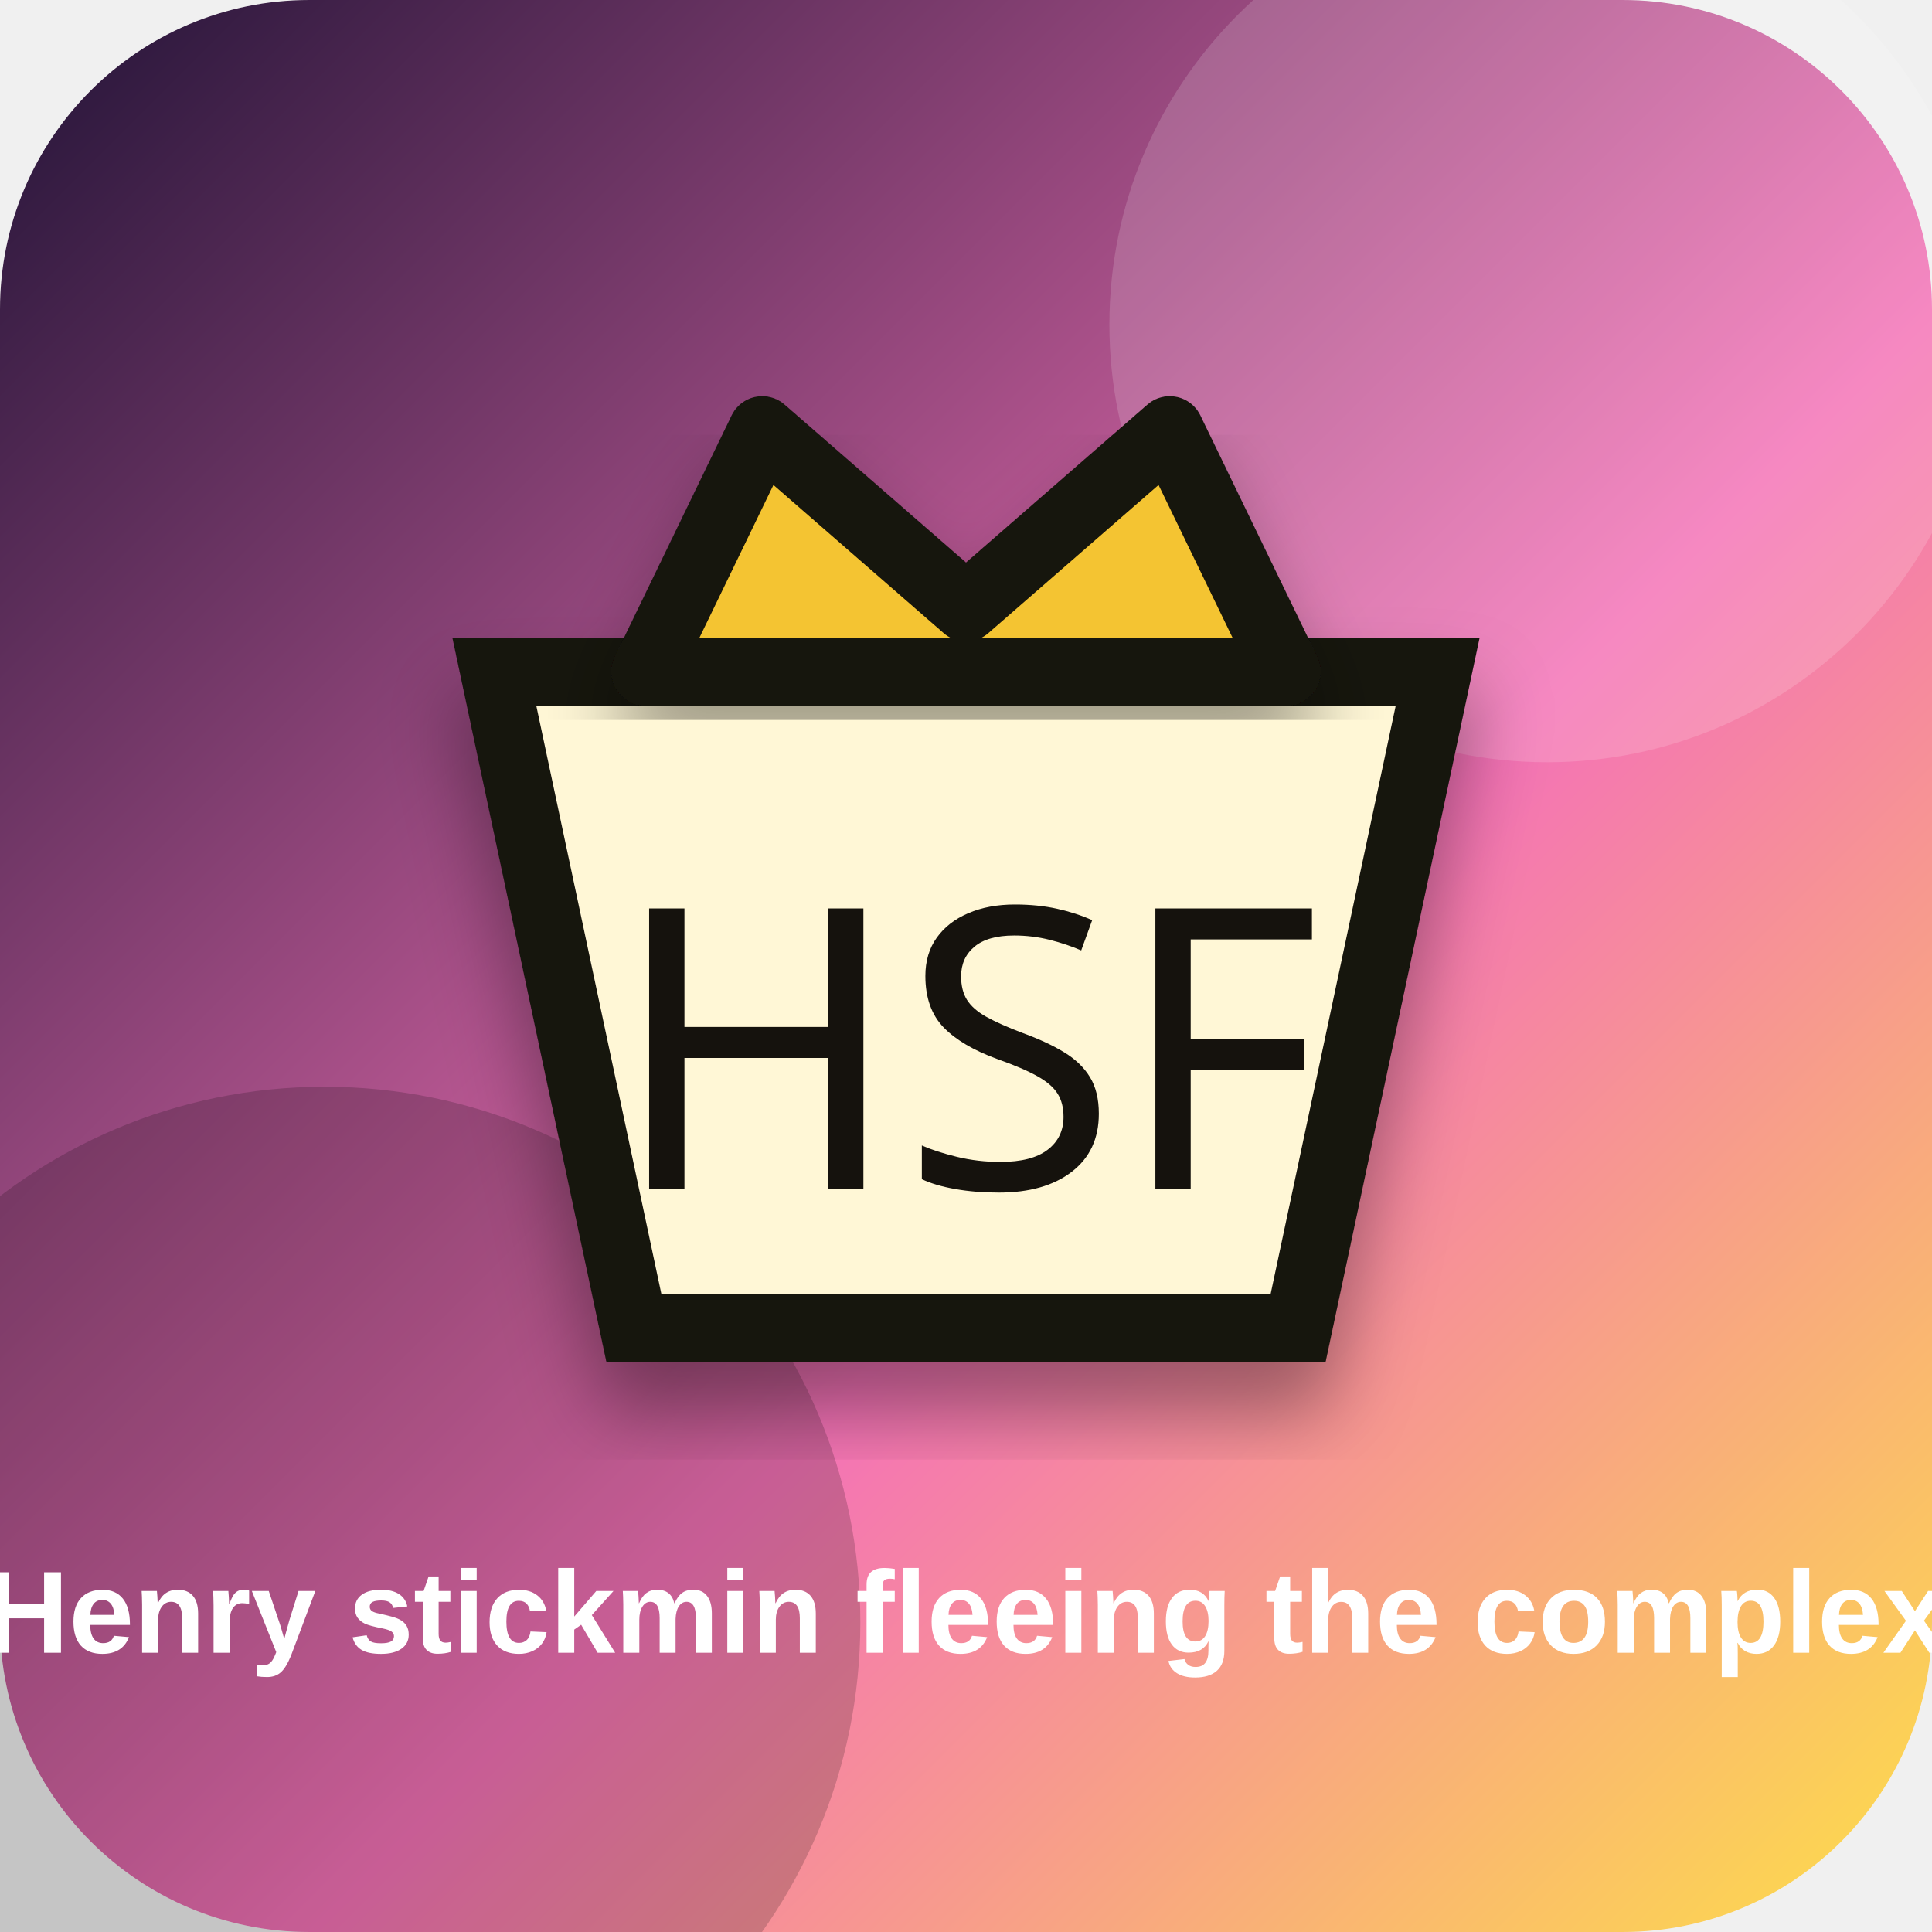
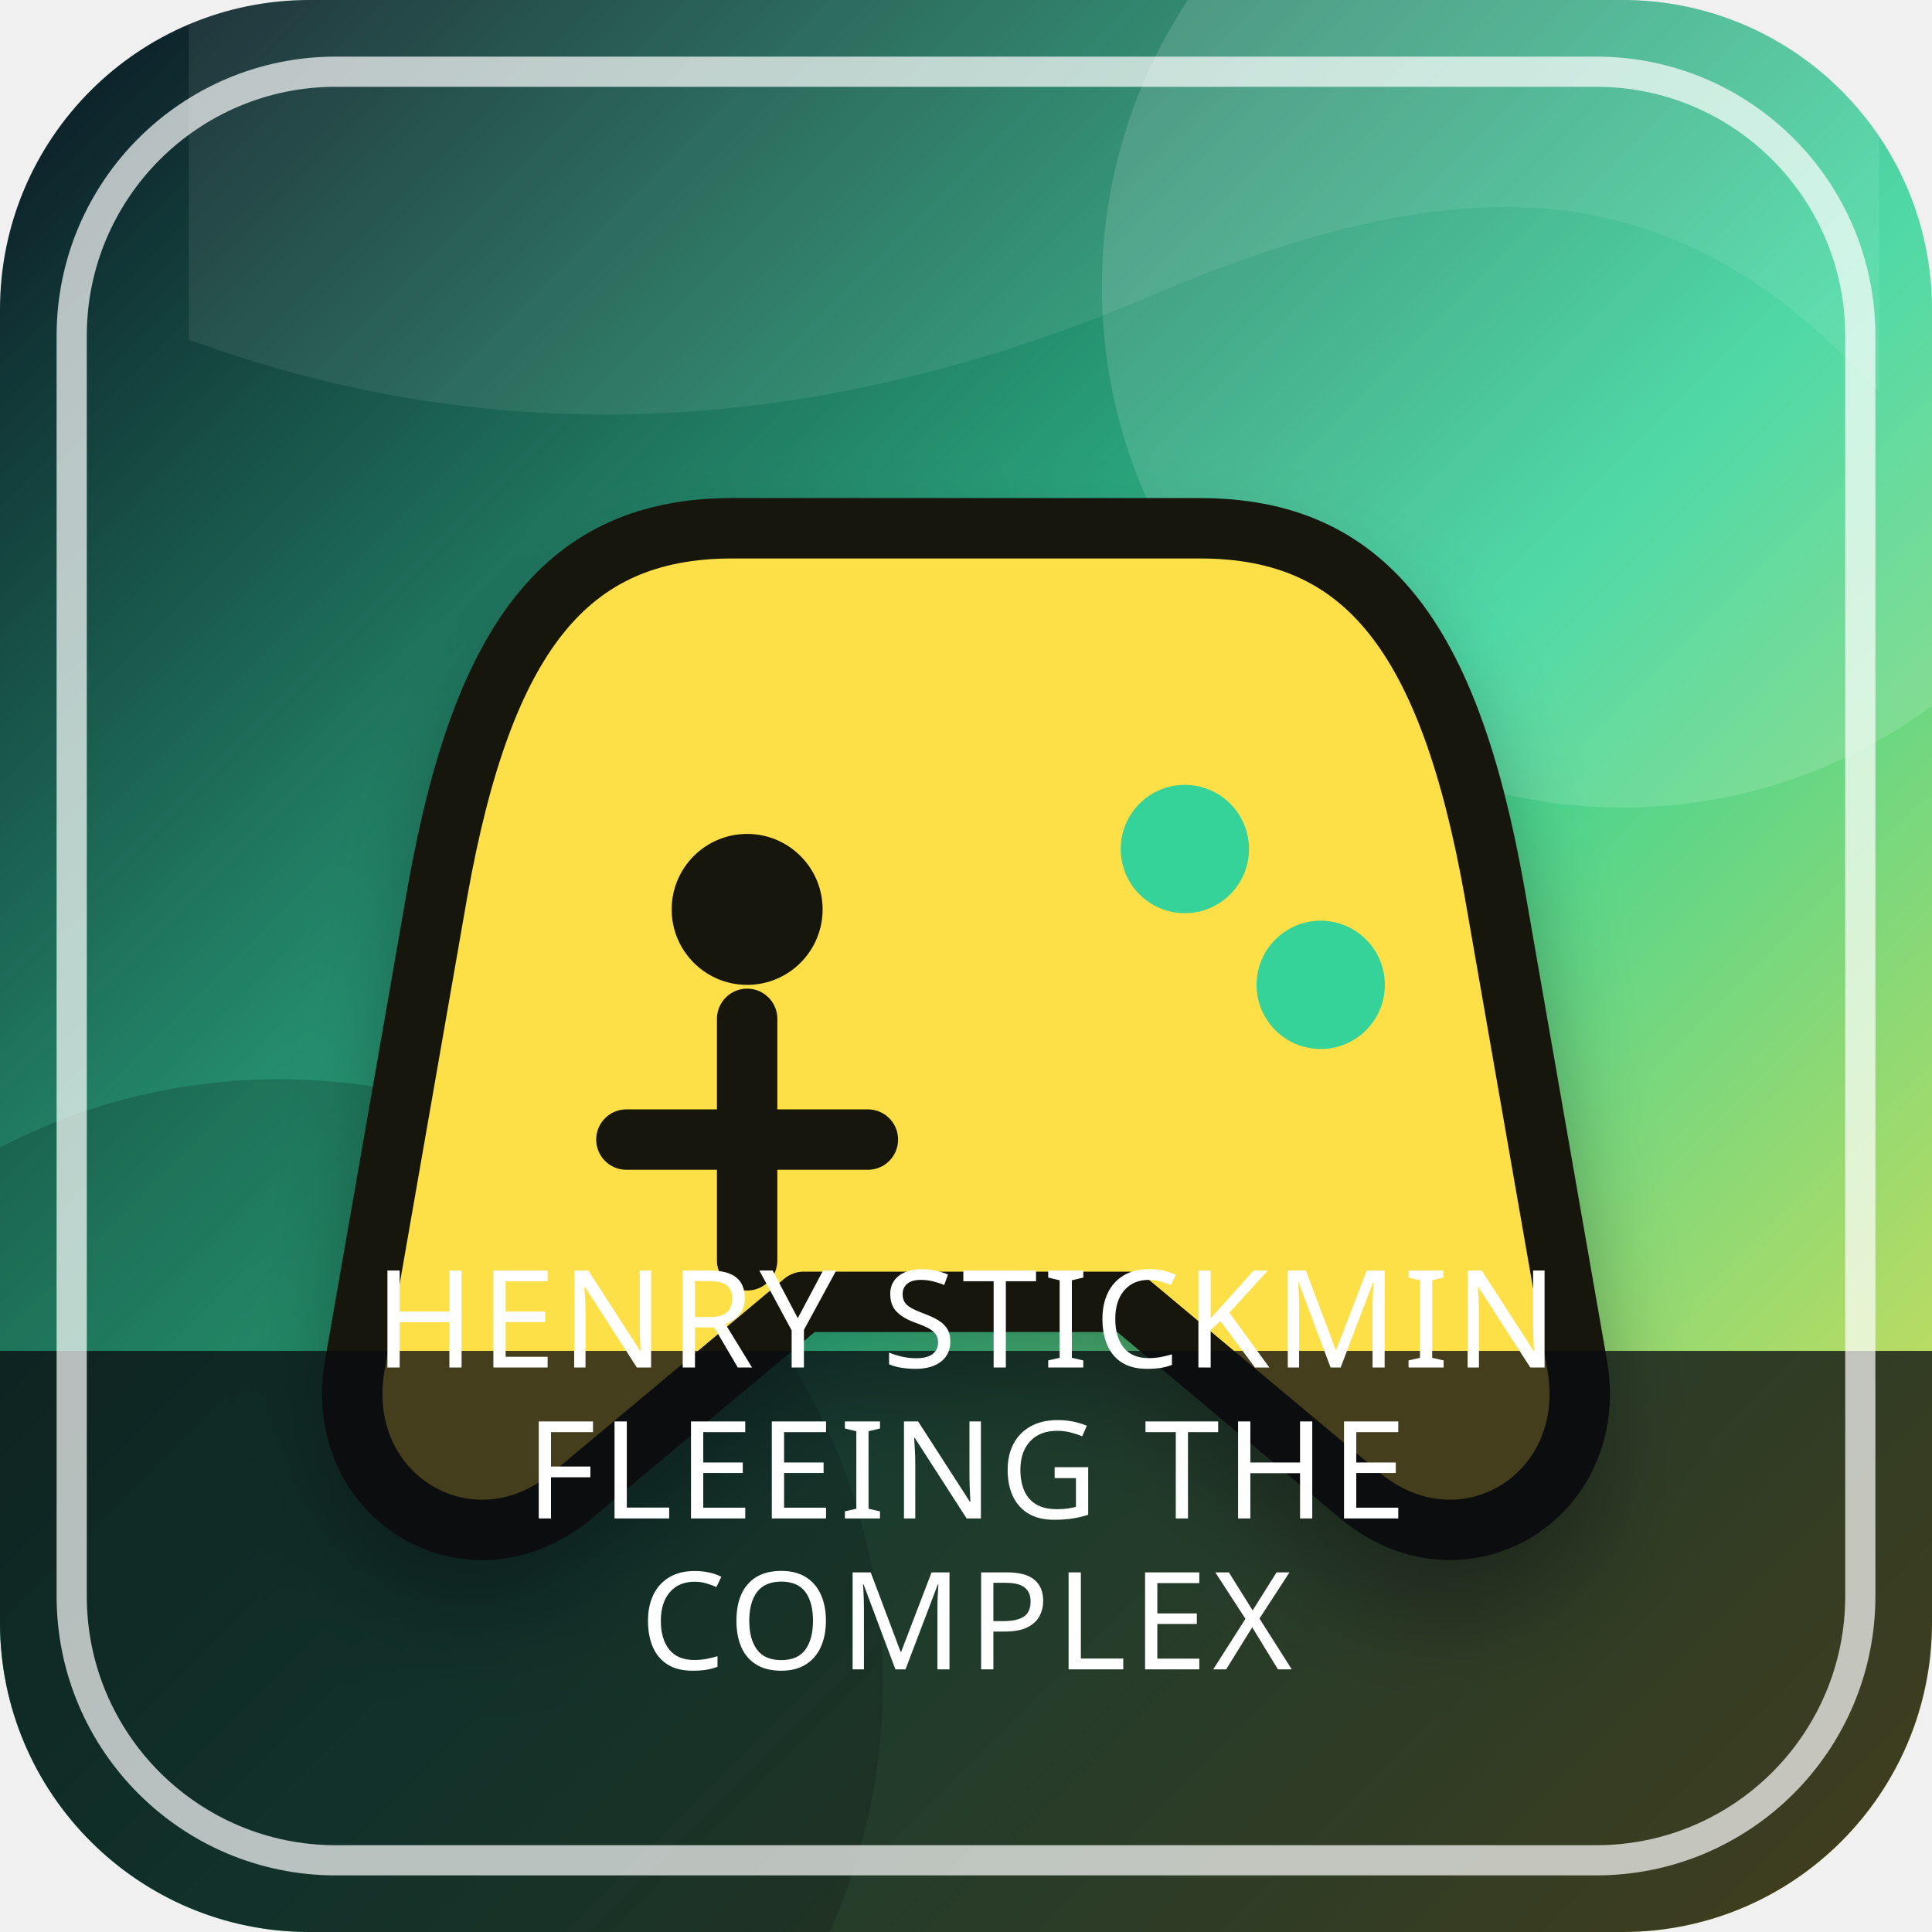
- <svg xmlns="http://www.w3.org/2000/svg" width="512" height="512" viewBox="0 0 512 512">
+ <svg xmlns="http://www.w3.org/2000/svg" width="512" height="512" viewBox="0 0 512 512" role="img" aria-label="Henry stickmin fleeing the complex">
  <defs>
    <linearGradient id="bg" x1="0" y1="0" x2="1" y2="1">
-       <stop offset="0" stop-color="#1f1235" />
-       <stop offset=".58" stop-color="#f472b6" />
+       <stop offset="0" stop-color="#09111f" />
+       <stop offset=".55" stop-color="#34d399" />
      <stop offset="1" stop-color="#fde047" />
    </linearGradient>
-     <filter id="shadow" x="-20%" y="-20%" width="140%" height="140%">
-       <feDropShadow dx="0" dy="14" stdDeviation="10" flood-color="#000" flood-opacity=".36" />
+     <filter id="shadow" x="-20%" y="-20%" width="140%" height="150%">
+       <feDropShadow dx="0" dy="16" stdDeviation="12" flood-color="#000" flood-opacity=".35" />
    </filter>
+     <clipPath id="round">
+       <rect width="512" height="512" rx="82" />
+     </clipPath>
  </defs>
-   <rect width="512" height="512" rx="82" fill="url(#bg)" />
-   <circle cx="410" cy="86" r="116" fill="#fff" opacity=".16" />
-   <circle cx="86" cy="430" r="142" fill="#000" opacity=".18" />
-   <path d="M131 178h250l-37 174H168z" fill="#fff7d6" stroke="#15120d" stroke-width="18" filter="url(#shadow)" />
-   <path d="M171 178l31-64 54 47 54-47 31 64z" fill="#f4c430" stroke="#15120d" stroke-width="18" stroke-linejoin="round" filter="url(#shadow)" />
-   <text x="256" y="315" text-anchor="middle" font-family="Impact, Arial Black, sans-serif" font-size="104" fill="#15120d">HSF</text>
-   <text x="256" y="438" text-anchor="middle" font-family="Trebuchet MS, Arial, sans-serif" font-size="31" font-weight="900" fill="#fff">Henry stickmin fleeing the complex</text>
+   <g clip-path="url(#round)">
+     <rect width="512" height="512" fill="url(#bg)" />
+     <circle cx="430" cy="76" r="138" fill="#fff" opacity=".14" />
+     <circle cx="74" cy="446" r="160" fill="#000" opacity=".18" />
+     <path d="M50 90c82 30 167 26 256-12s142-29 192 26v-154H50z" fill="#fff" opacity=".08" />
+     <g filter="url(#shadow)" transform="translate(0 -16)">
+       <path d="M116 252c12-67 34-96 78-96h124c44 0 66 29 78 96l22 126c6 35-31 57-58 34l-61-51h-86l-61 51c-27 23-64 1-58-34z" fill="#fde047" stroke="#15120d" stroke-width="16" stroke-linecap="round" stroke-linejoin="round" />
+       <circle cx="198" cy="257" r="20" fill="#15120d" />
+       <circle cx="314" cy="241" r="17" fill="#34d399" />
+       <circle cx="350" cy="277" r="17" fill="#34d399" />
+       <path d="M166 318h64M198 286v64" stroke="#15120d" stroke-width="16" stroke-linecap="round" stroke-linejoin="round" />
+     </g>
+     <rect x="0" y="358" width="512" height="154" fill="#090b10" opacity=".76" />
+     <text x="256" y="362.4" text-anchor="middle" font-family="Impact, 'Arial Black', sans-serif" font-size="36" letter-spacing="1.4" fill="#ffffff">HENRY STICKMIN</text>
+     <text x="256" y="402.4" text-anchor="middle" font-family="Impact, 'Arial Black', sans-serif" font-size="36" letter-spacing="1.4" fill="#ffffff">FLEEING THE</text>
+     <text x="256" y="442.4" text-anchor="middle" font-family="Impact, 'Arial Black', sans-serif" font-size="36" letter-spacing="1.4" fill="#ffffff">COMPLEX</text>
+     <rect x="19" y="19" width="474" height="474" rx="70" fill="none" stroke="#fff" stroke-width="8" opacity=".7" />
+   </g>
</svg>
